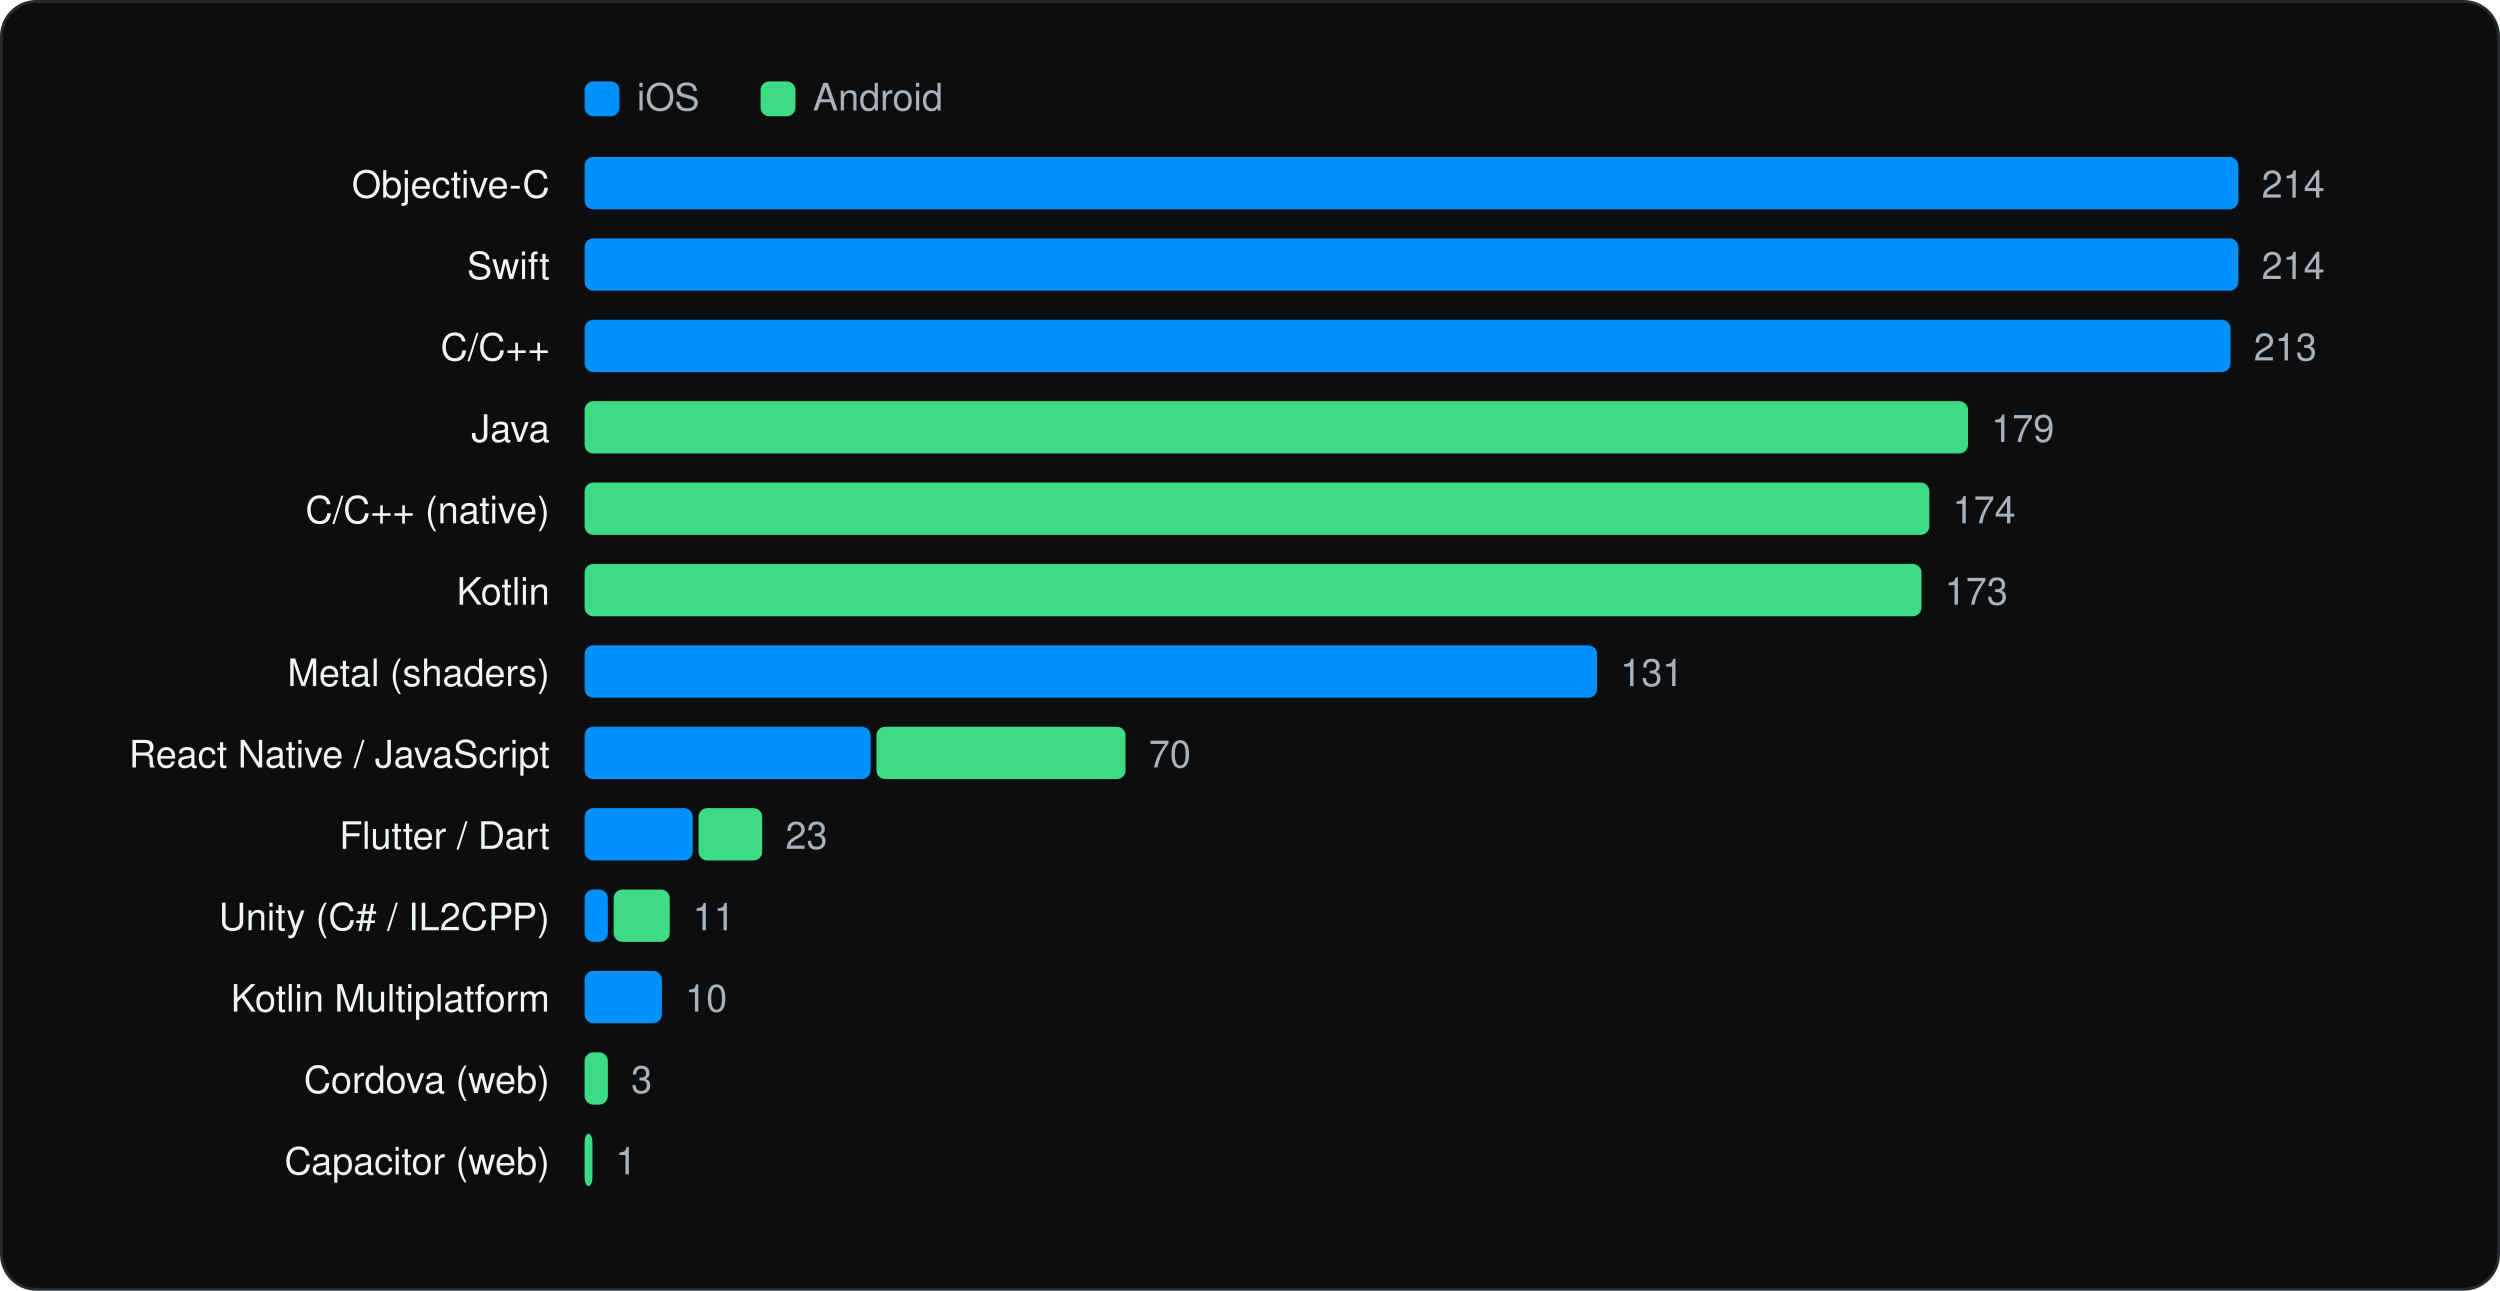
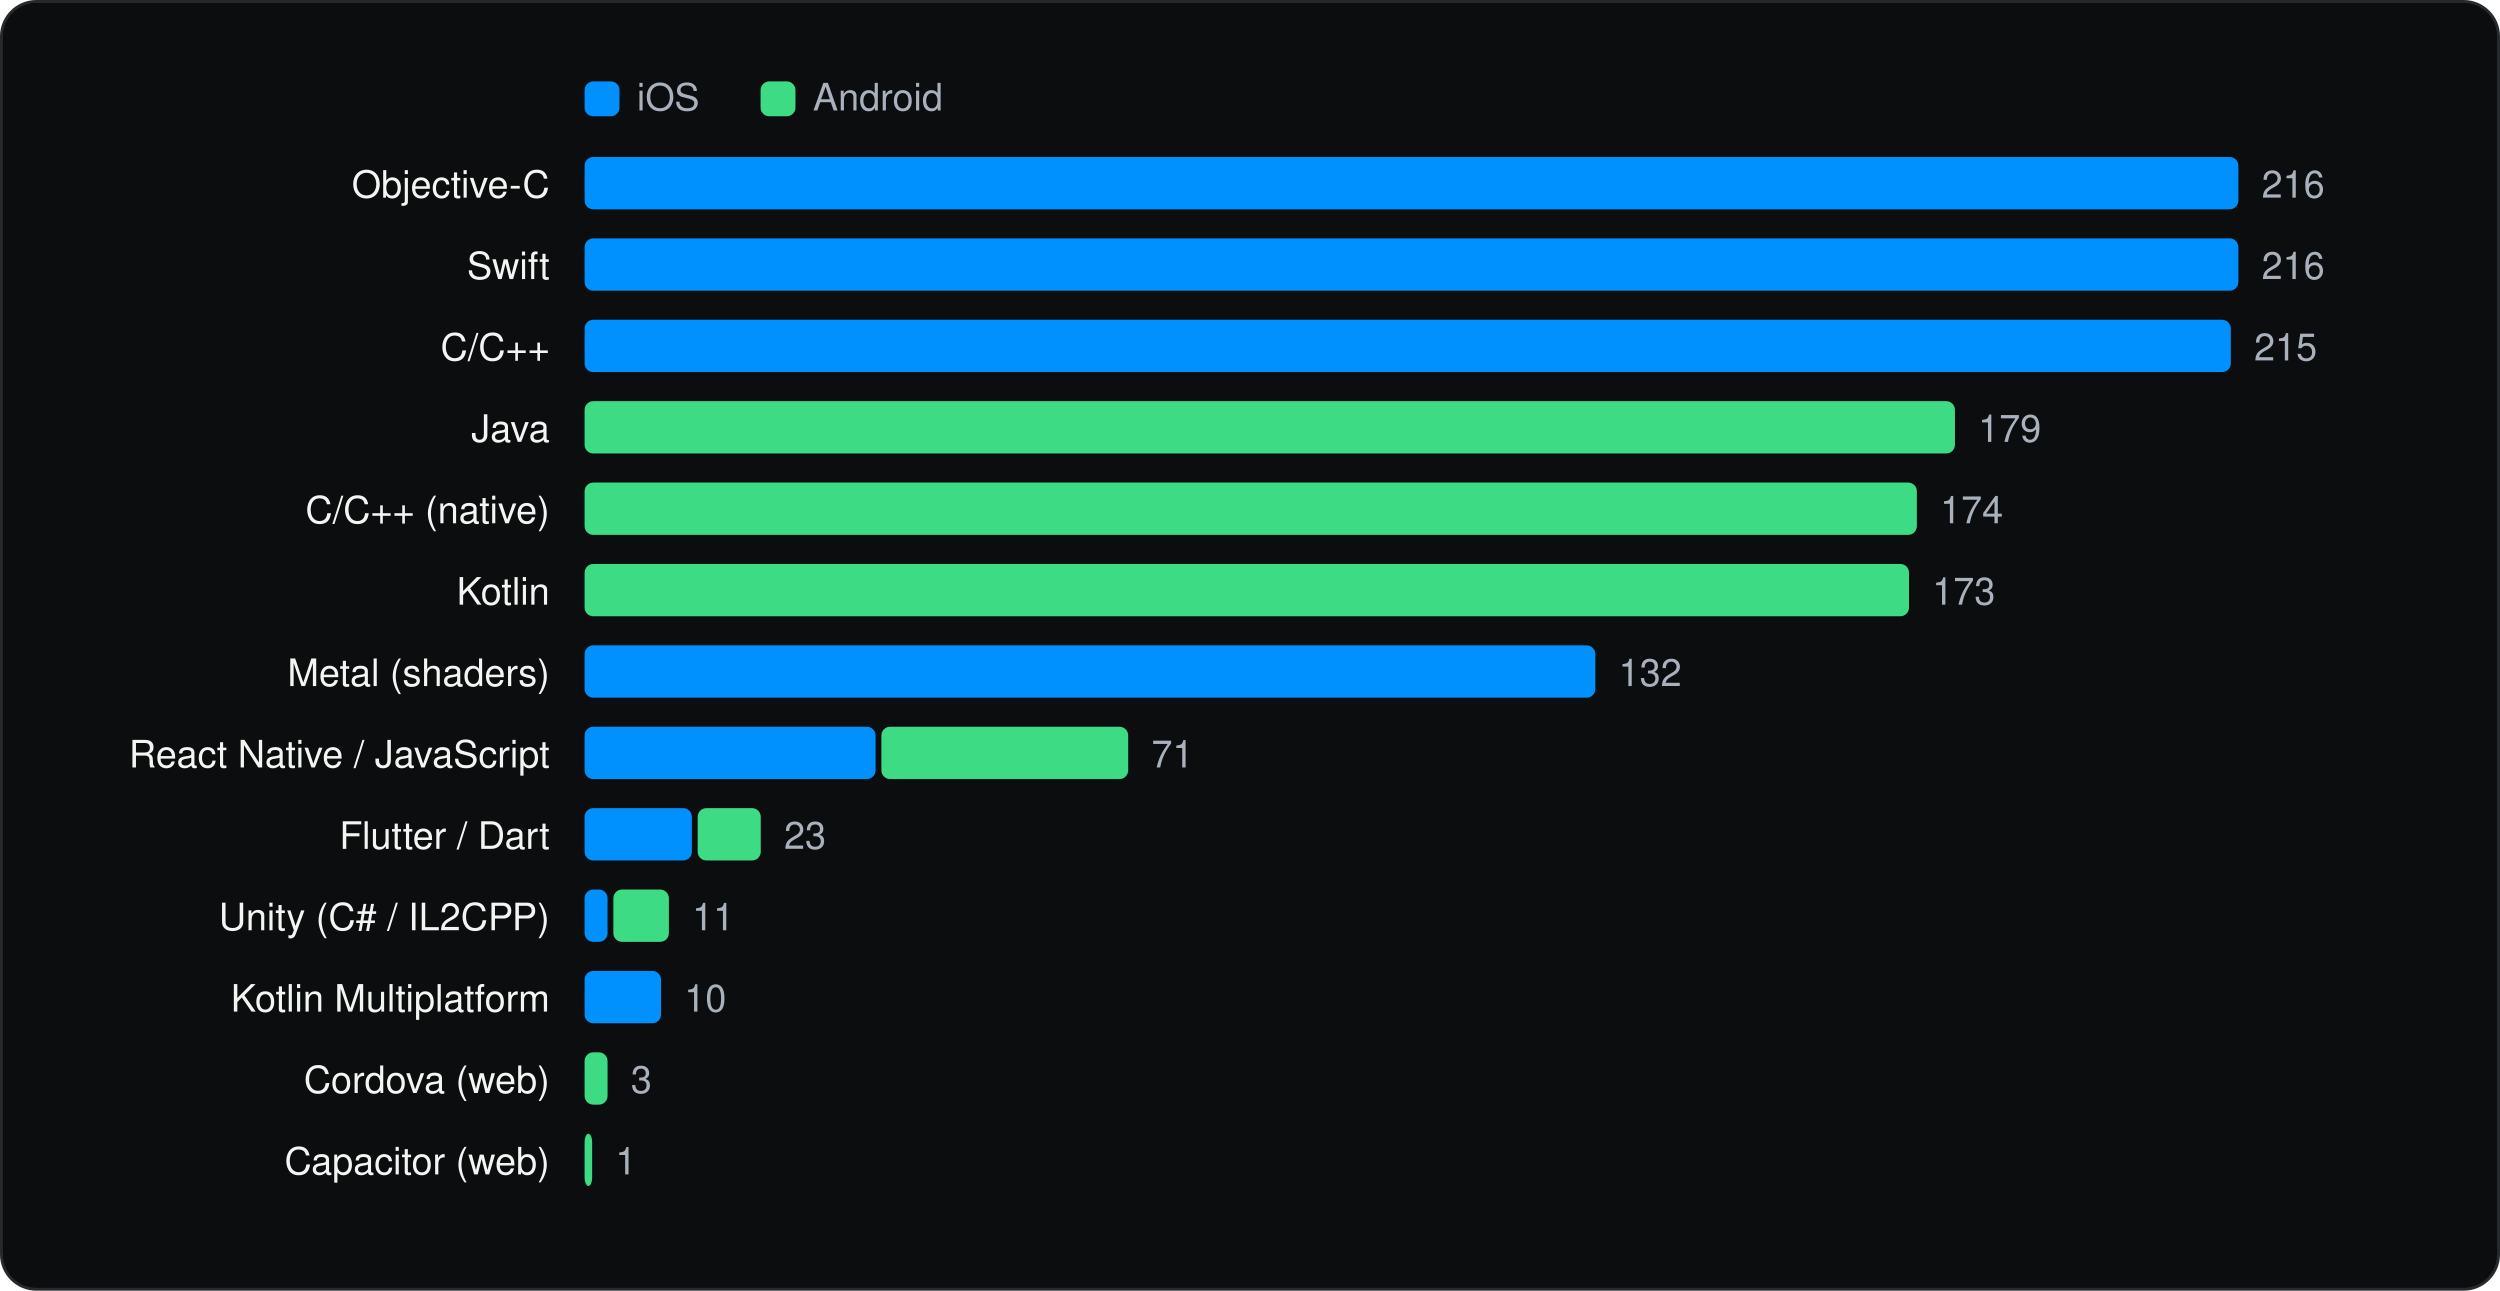
<svg xmlns="http://www.w3.org/2000/svg" viewBox="0 0 860 444" width="860" height="444" role="img" aria-label="Languages and runtimes" font-family="Geist, -apple-system, BlinkMacSystemFont, 'Segoe UI', Helvetica, Arial, sans-serif">
  <rect x="0.5" y="0.5" width="859" height="443" rx="12" fill="#0C0D0E" stroke="#262A2D" />
  <g transform="translate(20 20)">
    <rect x="181.1" y="8" width="12" height="12" rx="3" fill="#0091FF" />
    <text x="199.1" y="18" font-size="13" fill="#A9B2BC">iOS</text>
    <rect x="241.64" y="8" width="12" height="12" rx="3" fill="#3DDC84" />
    <text x="259.64" y="18" font-size="13" fill="#A9B2BC">Android</text>
    <text x="169.1" y="48" font-size="13" text-anchor="end" fill="#F1F6F3">Objective-C</text>
    <rect x="181.1" y="34" width="568.9" height="18" rx="3" fill="#0091FF" />
-     <text x="758.0" y="48" font-size="13" fill="#A9B2BC">214</text>
+     <text x="758.0" y="48" font-size="13" fill="#A9B2BC">216</text>
    <text x="169.1" y="76" font-size="13" text-anchor="end" fill="#F1F6F3">Swift</text>
    <rect x="181.1" y="62" width="568.9" height="18" rx="3" fill="#0091FF" />
-     <text x="758.0" y="76" font-size="13" fill="#A9B2BC">214</text>
+     <text x="758.0" y="76" font-size="13" fill="#A9B2BC">216</text>
    <text x="169.1" y="104" font-size="13" text-anchor="end" fill="#F1F6F3">C/C++</text>
-     <rect x="181.1" y="90" width="566.2" height="18" rx="3" fill="#0091FF" />
-     <text x="755.3" y="104" font-size="13" fill="#A9B2BC">213</text>
+     <rect x="181.1" y="90" width="566.3" height="18" rx="3" fill="#0091FF" />
+     <text x="755.4" y="104" font-size="13" fill="#A9B2BC">215</text>
    <text x="169.1" y="132" font-size="13" text-anchor="end" fill="#F1F6F3">Java</text>
-     <rect x="181.1" y="118" width="475.9" height="18" rx="3" fill="#3DDC84" />
-     <text x="665.0" y="132" font-size="13" fill="#A9B2BC">179</text>
+     <rect x="181.1" y="118" width="471.4" height="18" rx="3" fill="#3DDC84" />
+     <text x="660.5" y="132" font-size="13" fill="#A9B2BC">179</text>
    <text x="169.1" y="160" font-size="13" text-anchor="end" fill="#F1F6F3">C/C++ (native)</text>
-     <rect x="181.1" y="146" width="462.6" height="18" rx="3" fill="#3DDC84" />
-     <text x="651.7" y="160" font-size="13" fill="#A9B2BC">174</text>
+     <rect x="181.1" y="146" width="458.3" height="18" rx="3" fill="#3DDC84" />
+     <text x="647.4" y="160" font-size="13" fill="#A9B2BC">174</text>
    <text x="169.1" y="188" font-size="13" text-anchor="end" fill="#F1F6F3">Kotlin</text>
-     <rect x="181.1" y="174" width="459.9" height="18" rx="3" fill="#3DDC84" />
-     <text x="649.0" y="188" font-size="13" fill="#A9B2BC">173</text>
+     <rect x="181.1" y="174" width="455.6" height="18" rx="3" fill="#3DDC84" />
+     <text x="644.7" y="188" font-size="13" fill="#A9B2BC">173</text>
    <text x="169.1" y="216" font-size="13" text-anchor="end" fill="#F1F6F3">Metal (shaders)</text>
-     <rect x="181.1" y="202" width="348.3" height="18" rx="3" fill="#0091FF" />
-     <text x="537.4" y="216" font-size="13" fill="#A9B2BC">131</text>
+     <rect x="181.1" y="202" width="347.7" height="18" rx="3" fill="#0091FF" />
+     <text x="536.8" y="216" font-size="13" fill="#A9B2BC">132</text>
    <text x="169.1" y="244" font-size="13" text-anchor="end" fill="#F1F6F3">React Native / JavaScript</text>
-     <rect x="181.1" y="230" width="98.4" height="18" rx="3" fill="#0091FF" />
-     <rect x="281.5" y="230" width="85.7" height="18" rx="3" fill="#3DDC84" />
-     <text x="375.2" y="244" font-size="13" fill="#A9B2BC">70</text>
+     <rect x="181.1" y="230" width="100.1" height="18" rx="3" fill="#0091FF" />
+     <rect x="283.2" y="230" width="84.9" height="18" rx="3" fill="#3DDC84" />
+     <text x="376.1" y="244" font-size="13" fill="#A9B2BC">71</text>
    <text x="169.1" y="272" font-size="13" text-anchor="end" fill="#F1F6F3">Flutter / Dart</text>
-     <rect x="181.1" y="258" width="37.2" height="18" rx="3" fill="#0091FF" />
-     <rect x="220.3" y="258" width="21.9" height="18" rx="3" fill="#3DDC84" />
-     <text x="250.2" y="272" font-size="13" fill="#A9B2BC">23</text>
+     <rect x="181.1" y="258" width="36.9" height="18" rx="3" fill="#0091FF" />
+     <rect x="220.0" y="258" width="21.7" height="18" rx="3" fill="#3DDC84" />
+     <text x="249.7" y="272" font-size="13" fill="#A9B2BC">23</text>
    <text x="169.1" y="300" font-size="13" text-anchor="end" fill="#F1F6F3">Unity (C# / IL2CPP)</text>
-     <rect x="181.1" y="286" width="8.0" height="18" rx="3" fill="#0091FF" />
-     <rect x="191.1" y="286" width="19.3" height="18" rx="3" fill="#3DDC84" />
-     <text x="218.3" y="300" font-size="13" fill="#A9B2BC">11</text>
+     <rect x="181.1" y="286" width="7.9" height="18" rx="3" fill="#0091FF" />
+     <rect x="191.0" y="286" width="19.1" height="18" rx="3" fill="#3DDC84" />
+     <text x="218.1" y="300" font-size="13" fill="#A9B2BC">11</text>
    <text x="169.1" y="328" font-size="13" text-anchor="end" fill="#F1F6F3">Kotlin Multiplatform</text>
-     <rect x="181.1" y="314" width="26.6" height="18" rx="3" fill="#0091FF" />
-     <text x="215.7" y="328" font-size="13" fill="#A9B2BC">10</text>
+     <rect x="181.1" y="314" width="26.3" height="18" rx="3" fill="#0091FF" />
+     <text x="215.4" y="328" font-size="13" fill="#A9B2BC">10</text>
    <text x="169.1" y="356" font-size="13" text-anchor="end" fill="#F1F6F3">Cordova (web)</text>
-     <rect x="181.1" y="342" width="8.0" height="18" rx="3" fill="#3DDC84" />
-     <text x="197.1" y="356" font-size="13" fill="#A9B2BC">3</text>
+     <rect x="181.1" y="342" width="7.9" height="18" rx="3" fill="#3DDC84" />
+     <text x="197.0" y="356" font-size="13" fill="#A9B2BC">3</text>
    <text x="169.1" y="384" font-size="13" text-anchor="end" fill="#F1F6F3">Capacitor (web)</text>
-     <rect x="181.1" y="370" width="2.7" height="18" rx="3" fill="#3DDC84" />
-     <text x="191.8" y="384" font-size="13" fill="#A9B2BC">1</text>
+     <rect x="181.1" y="370" width="2.6" height="18" rx="3" fill="#3DDC84" />
+     <text x="191.7" y="384" font-size="13" fill="#A9B2BC">1</text>
  </g>
</svg>
